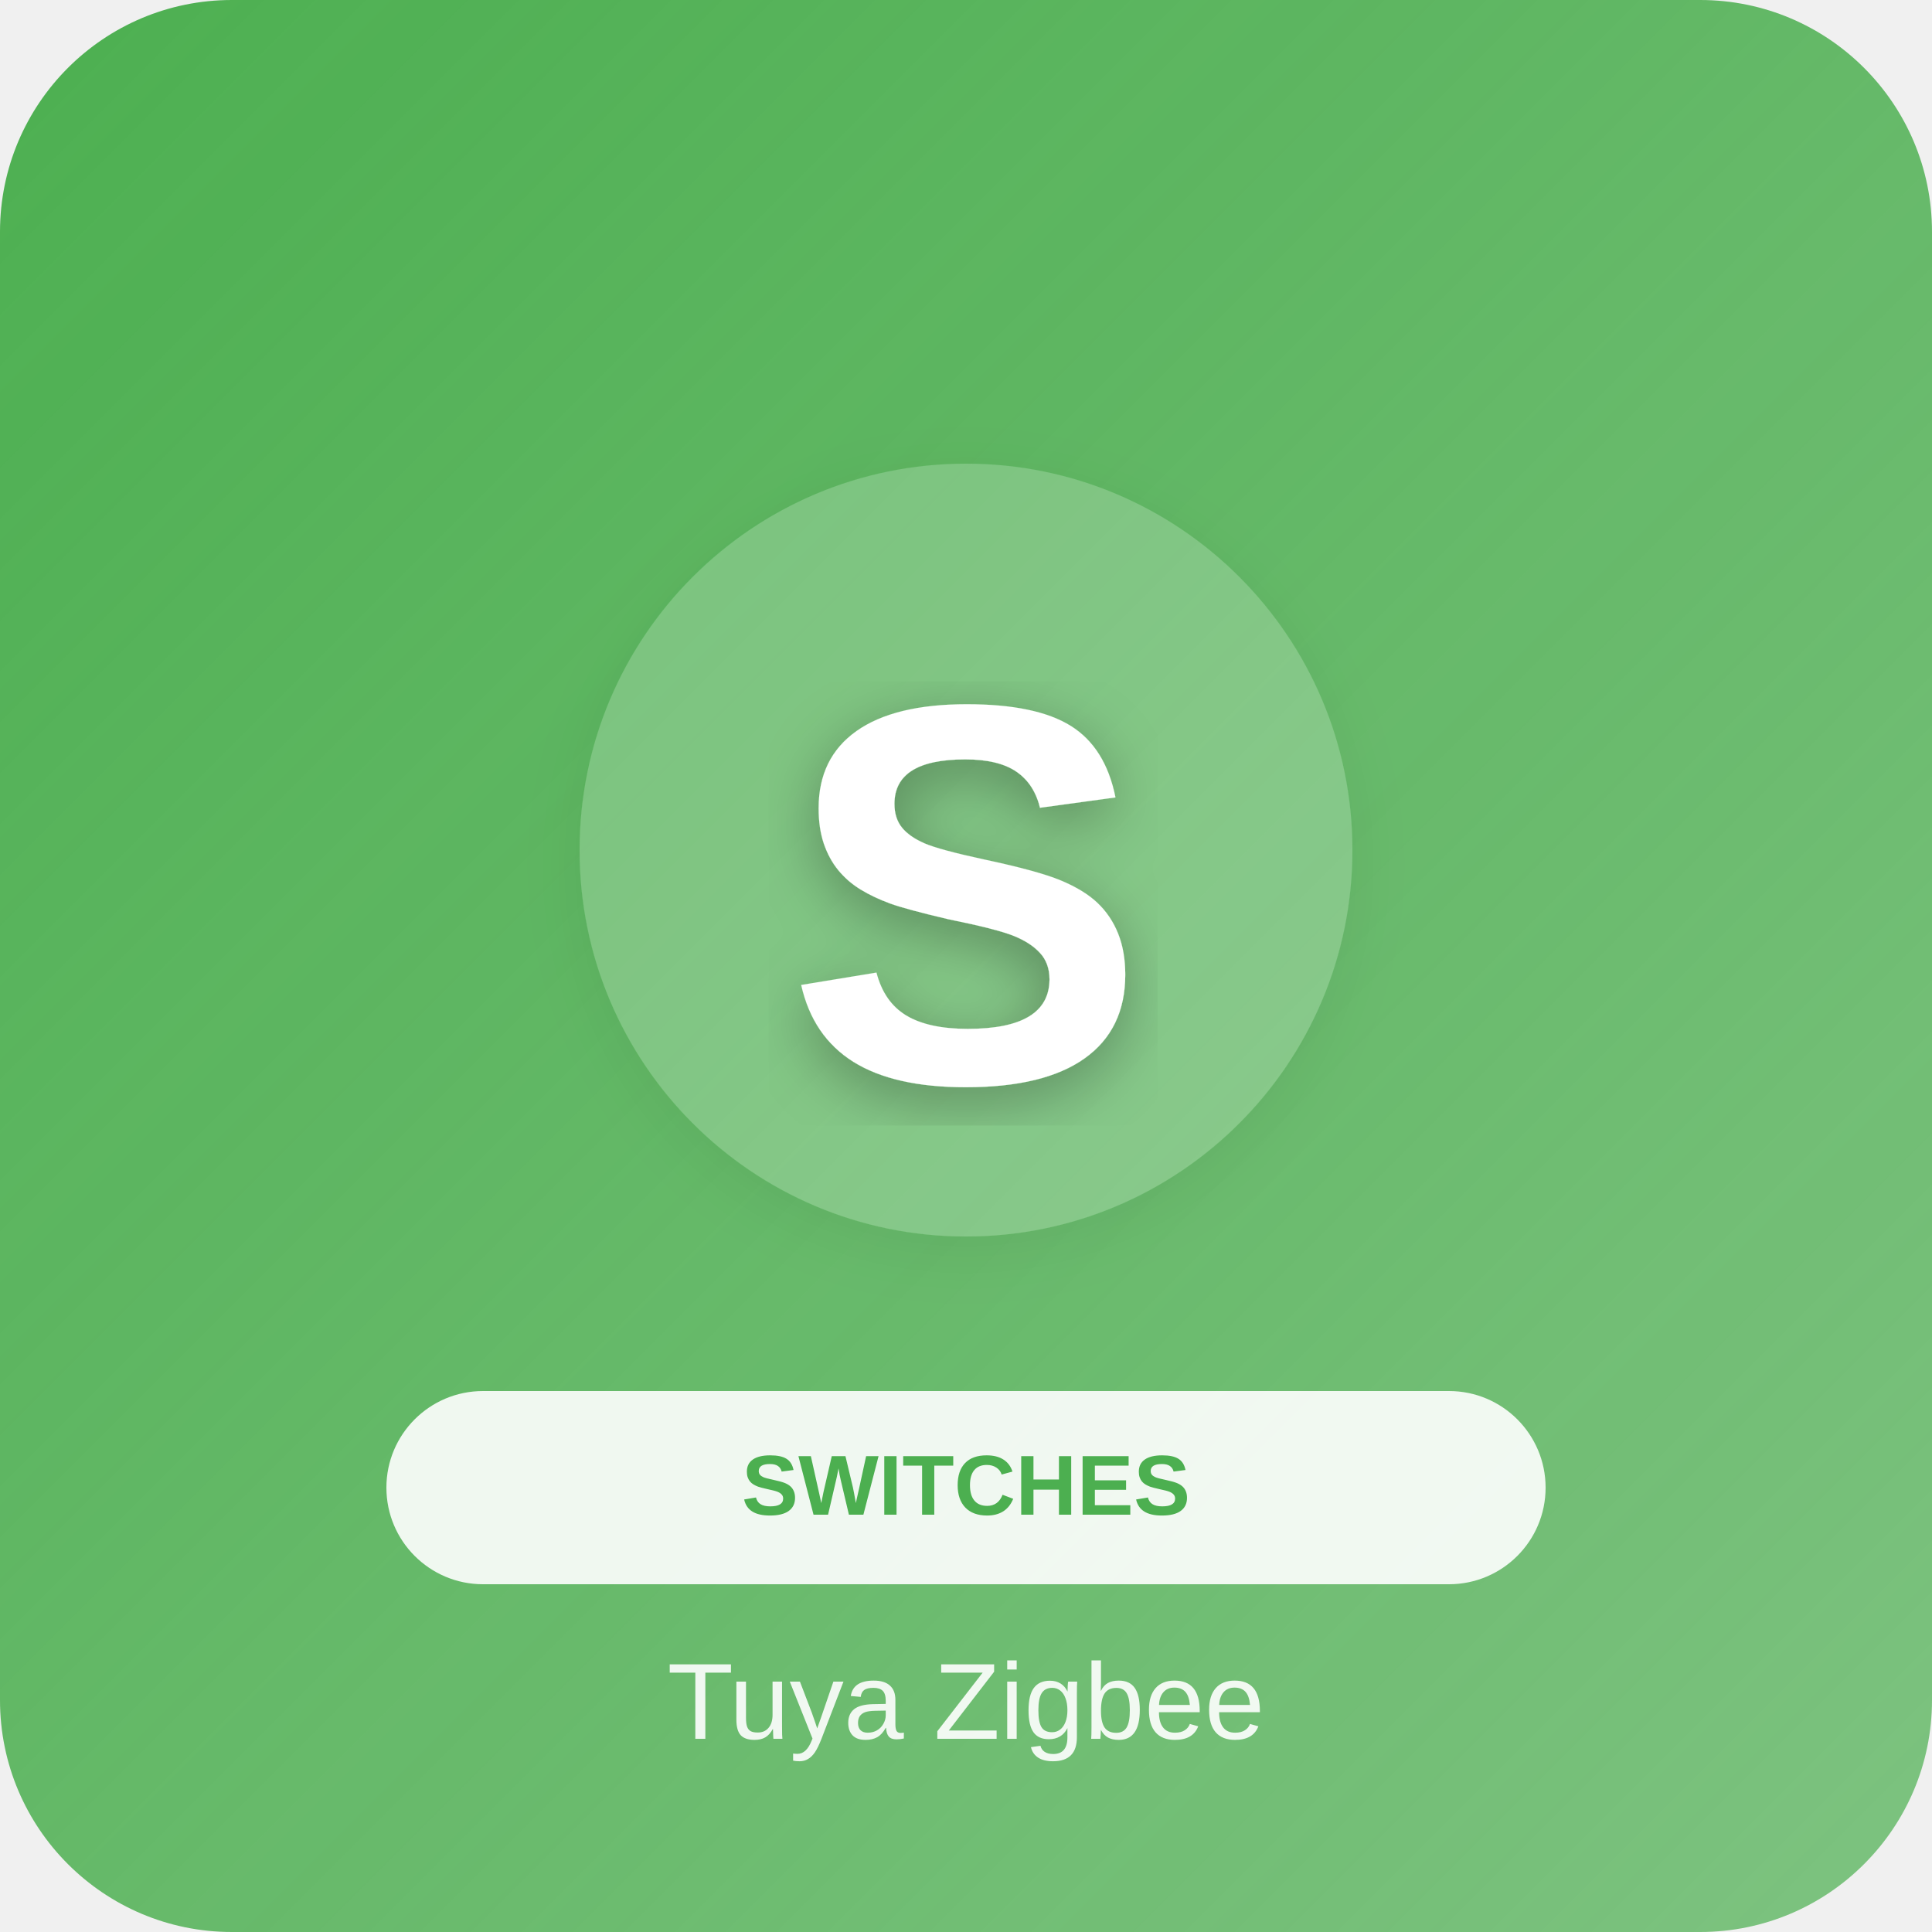
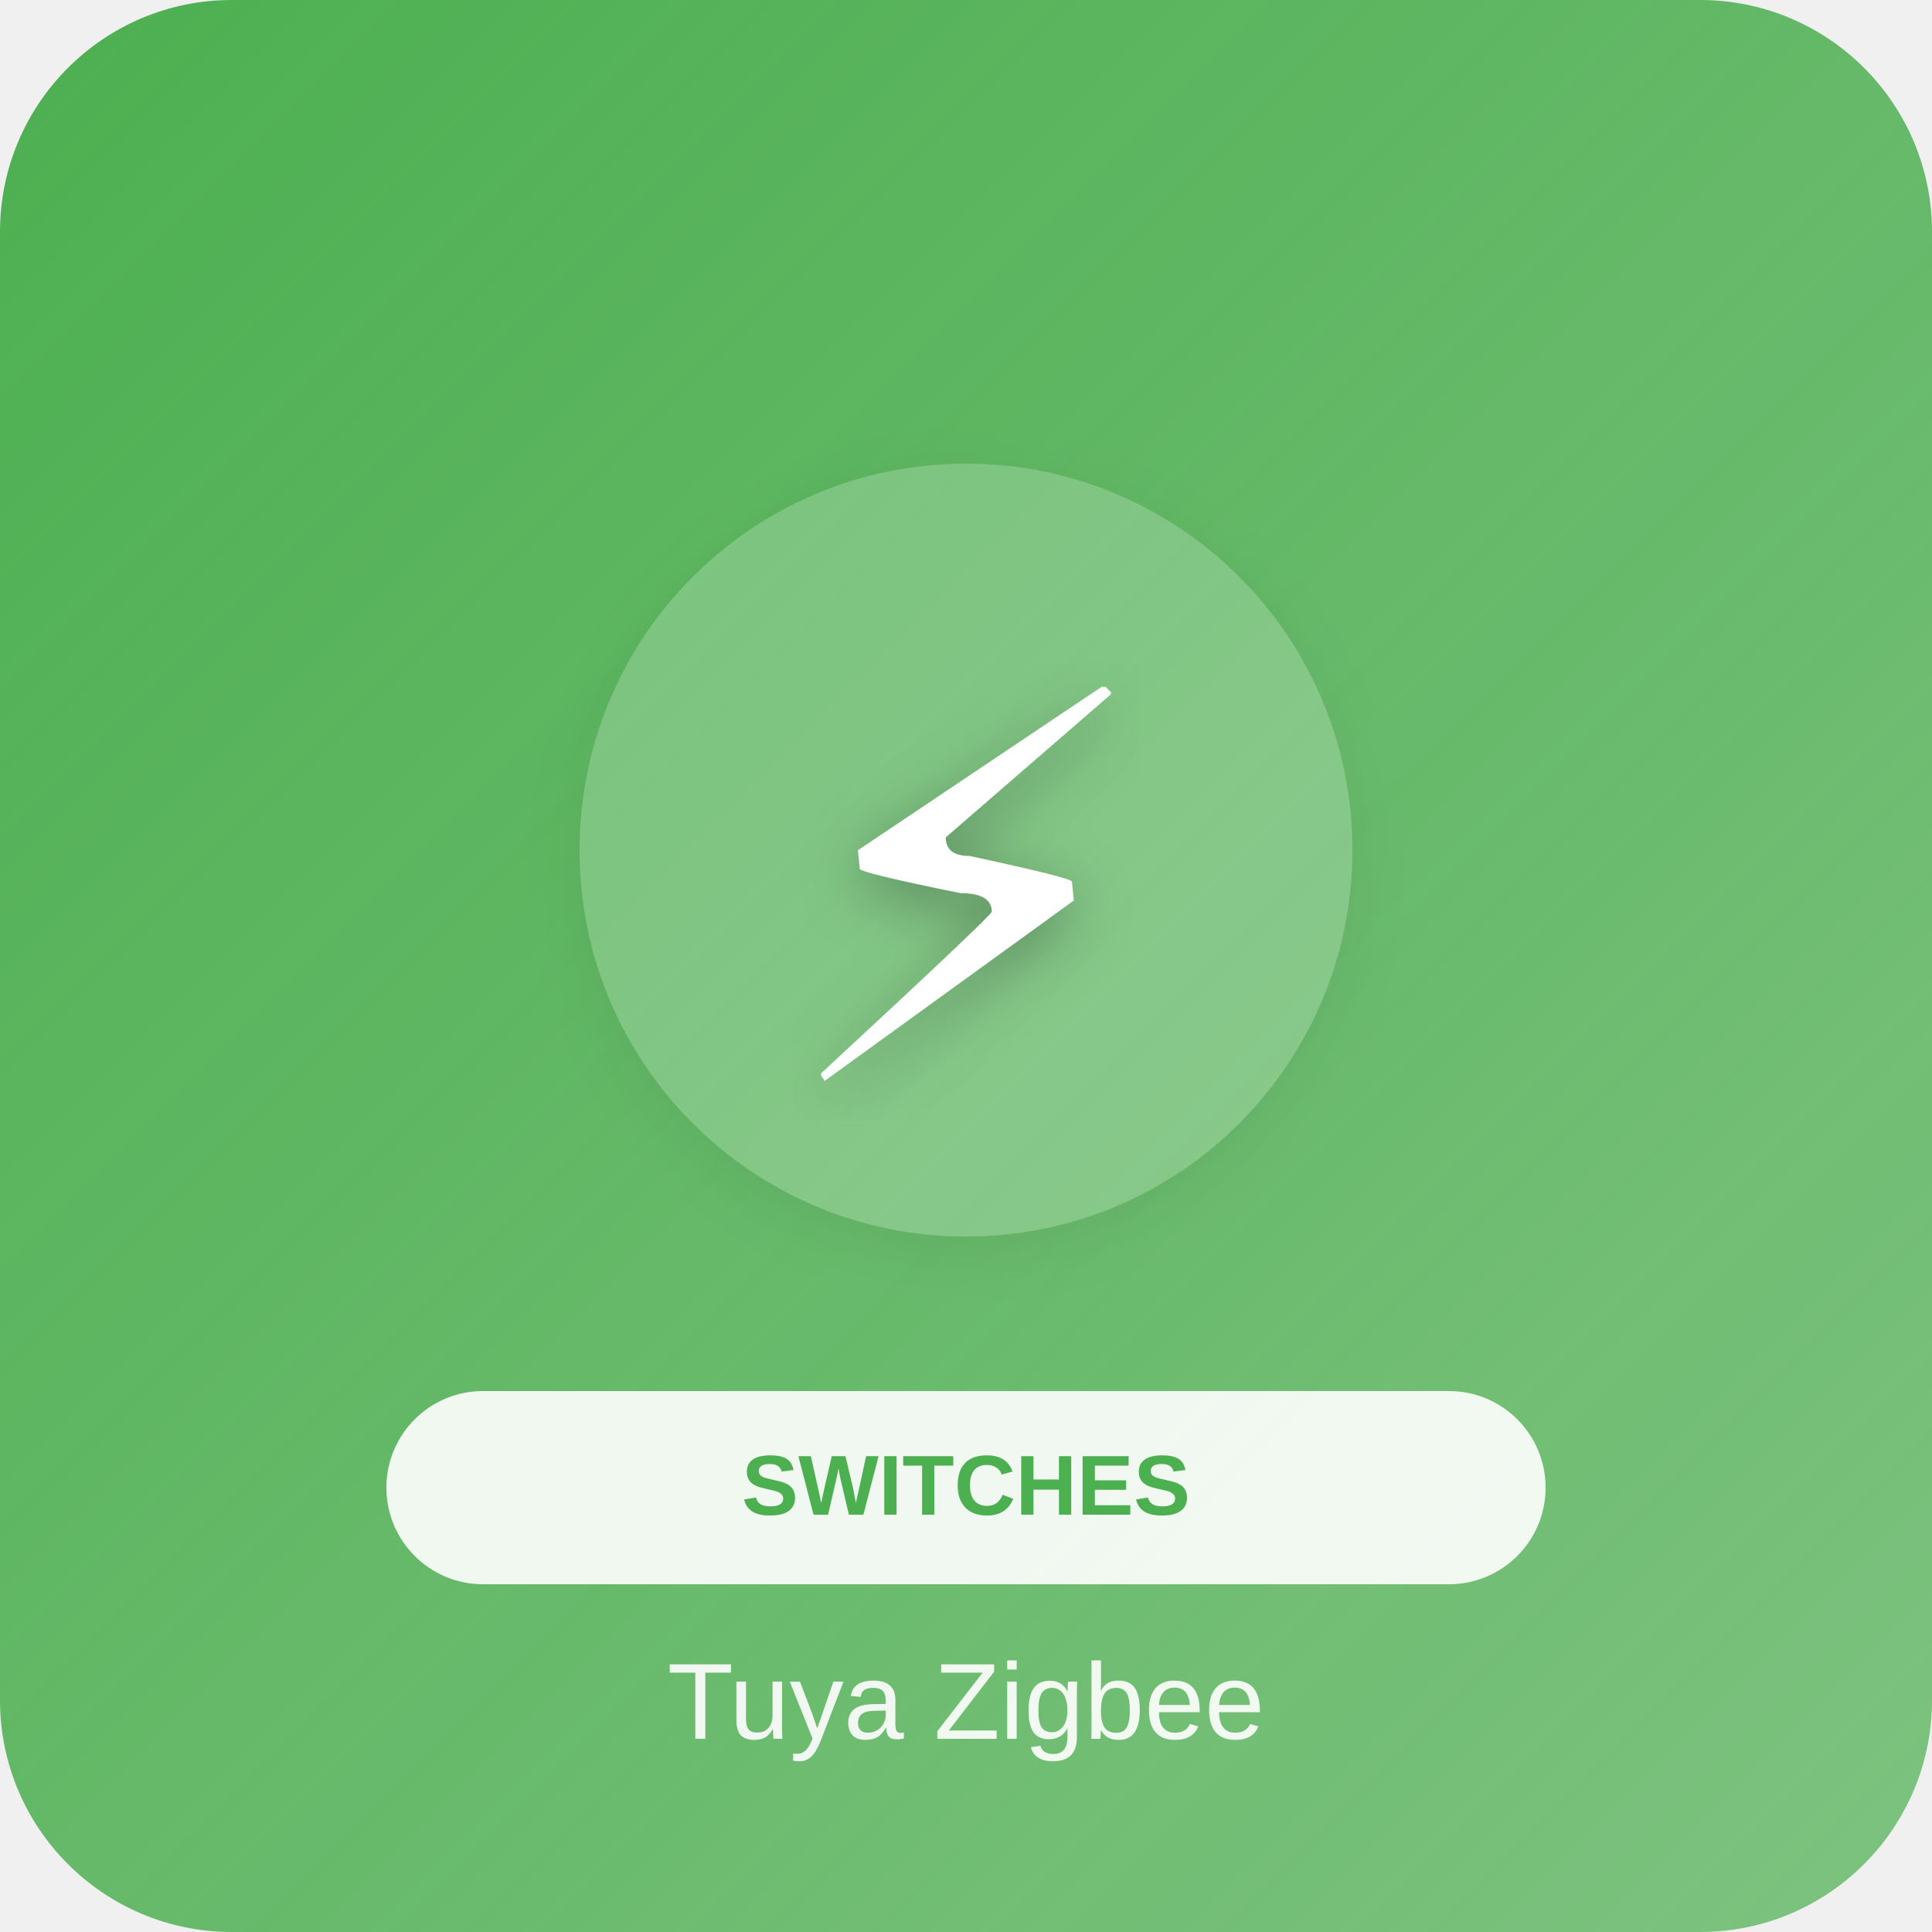
<svg xmlns="http://www.w3.org/2000/svg" width="500" height="500">
  <defs>
    <linearGradient id="grad_switches" x1="0%" y1="0%" x2="100%" y2="100%">
      <stop offset="0%" style="stop-color:#4CAF50;stop-opacity:1" />
      <stop offset="100%" style="stop-color:#4CAF50;stop-opacity:0.7" />
    </linearGradient>
    <filter id="shadow">
      <feDropShadow dx="0" dy="4" stdDeviation="8" flood-opacity="0.3" />
    </filter>
  </defs>
  <rect width="500" height="500" fill="url(#grad_switches)" rx="60" />
  <circle cx="250" cy="220" r="100" fill="white" opacity="0.2" filter="url(#shadow)" />
-   <text x="250" y="280" font-family="Arial, sans-serif" font-size="140" fill="white" text-anchor="middle" font-weight="bold" filter="url(#shadow)">S</text>
+   <text x="250" y="280" font-family="Arial, sans-serif" font-size="140" fill="white" text-anchor="middle" font-weight="bold" filter="url(#shadow)">⚡</text>
  <rect x="100" y="360" width="300" height="50" rx="25" fill="white" opacity="0.9" />
  <text x="250" y="392" font-family="Arial, sans-serif" font-size="22" fill="#4CAF50" text-anchor="middle" font-weight="bold">SWITCHES</text>
  <text x="250" y="450" font-family="Arial, sans-serif" font-size="28" fill="white" text-anchor="middle" opacity="0.9" font-weight="300">Tuya Zigbee</text>
</svg>
